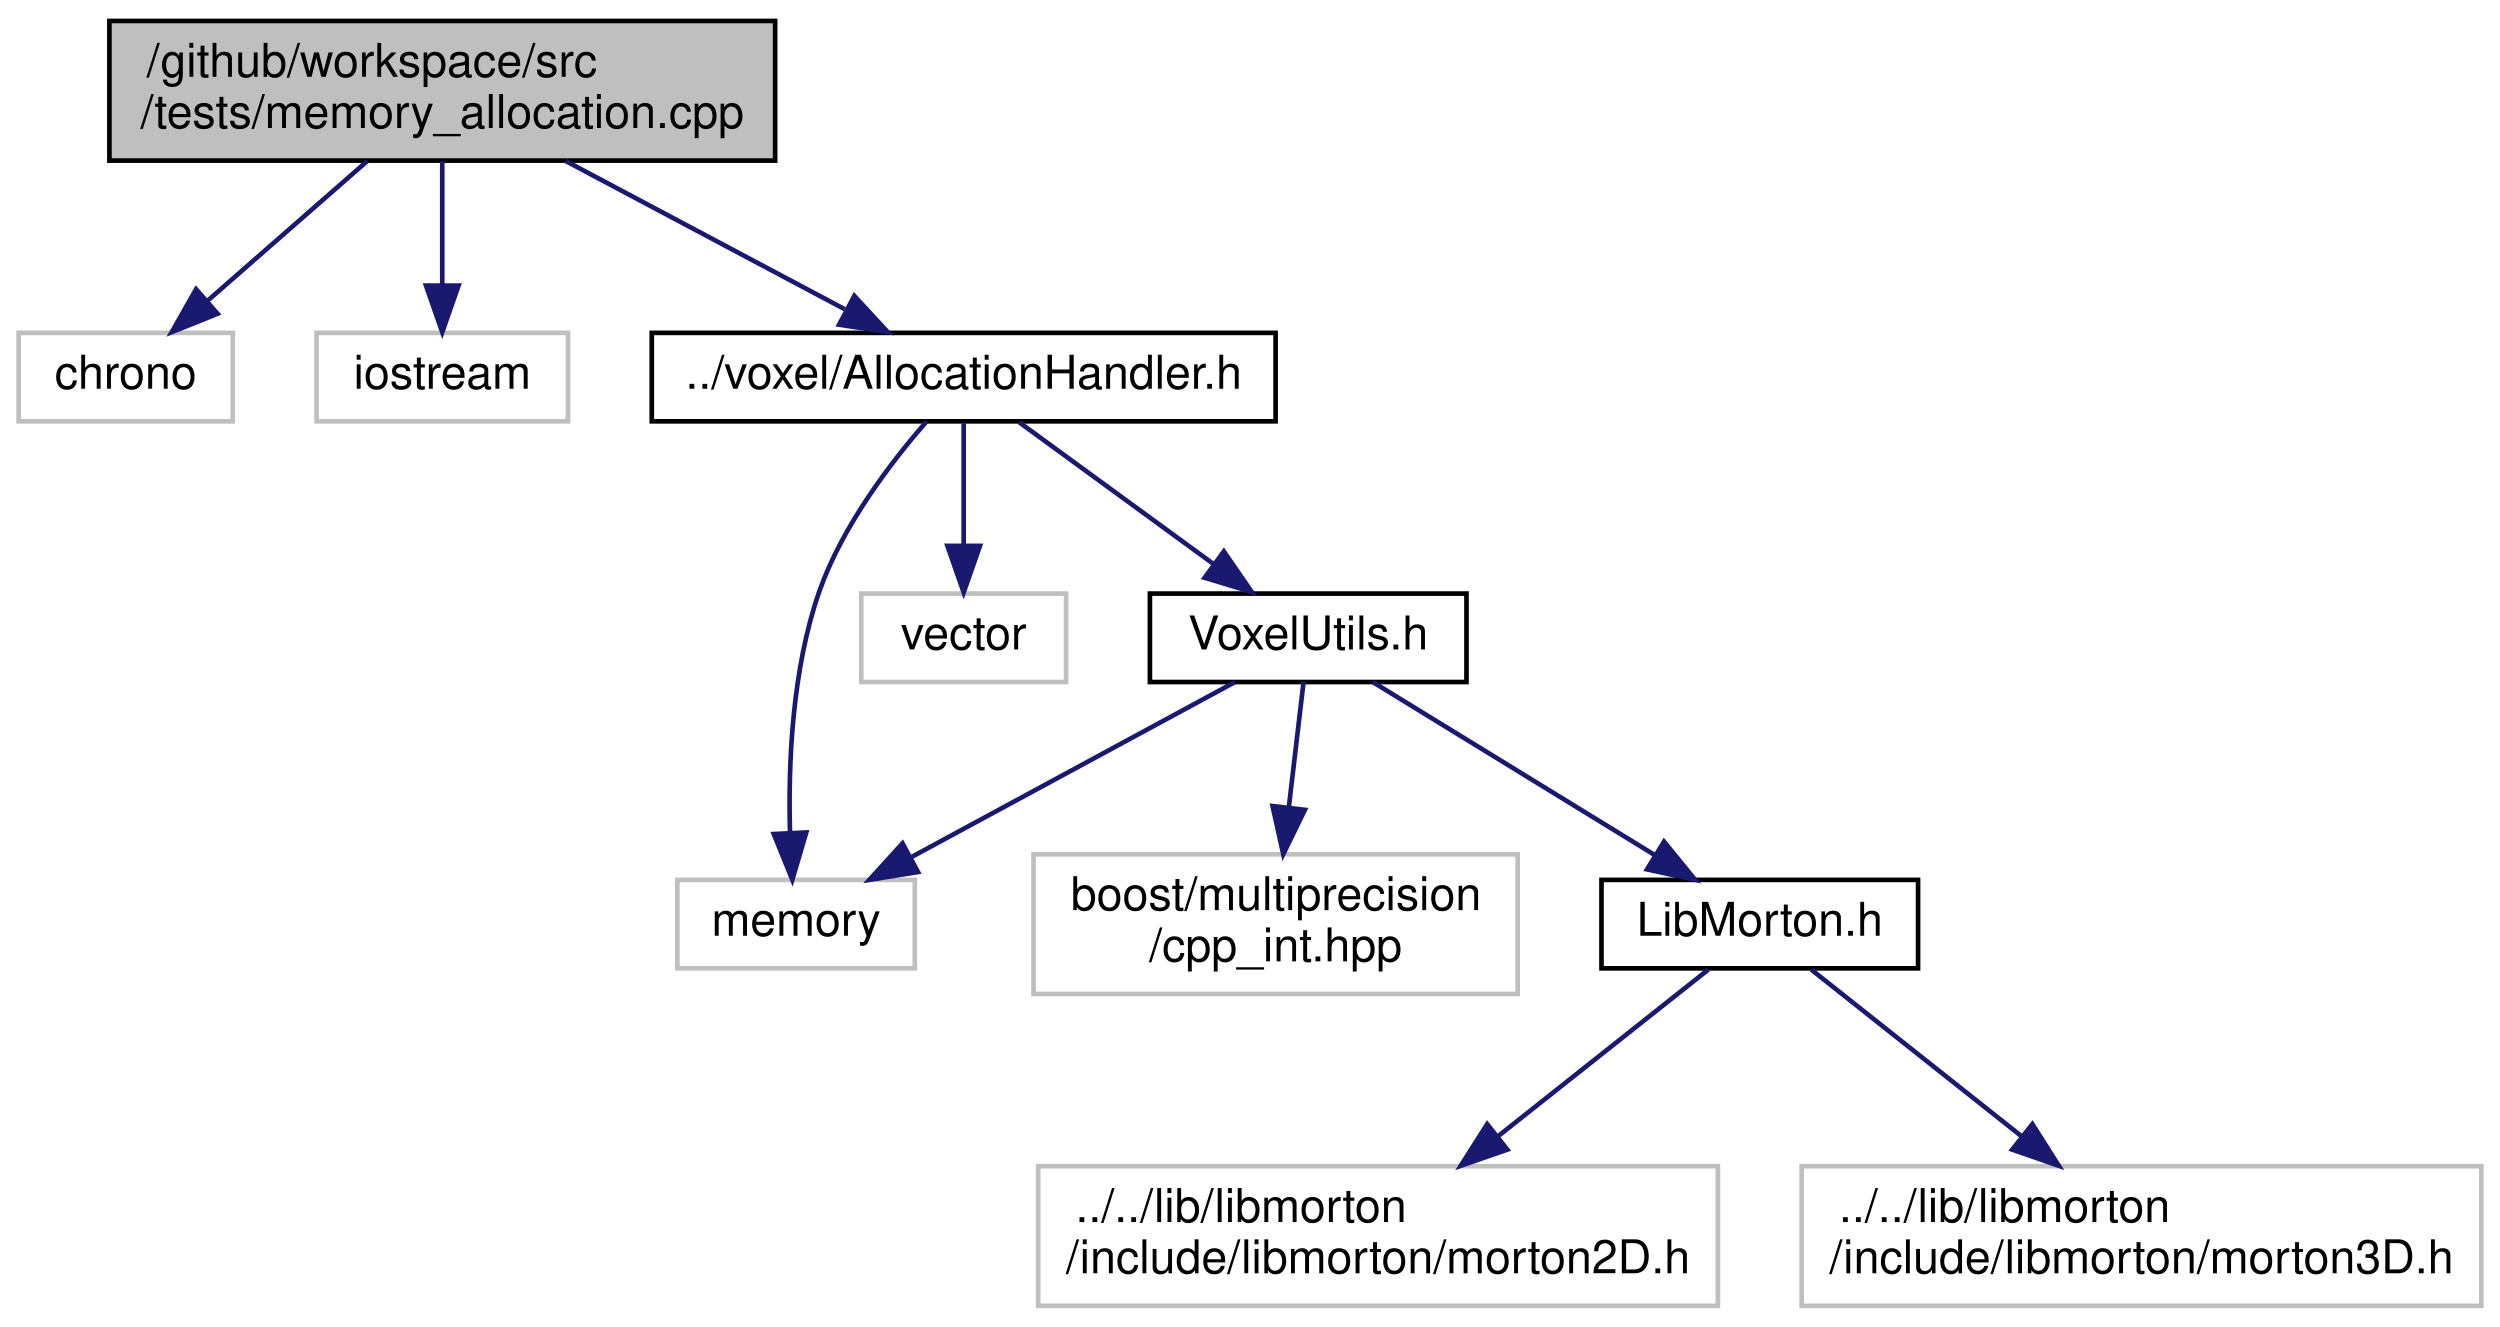
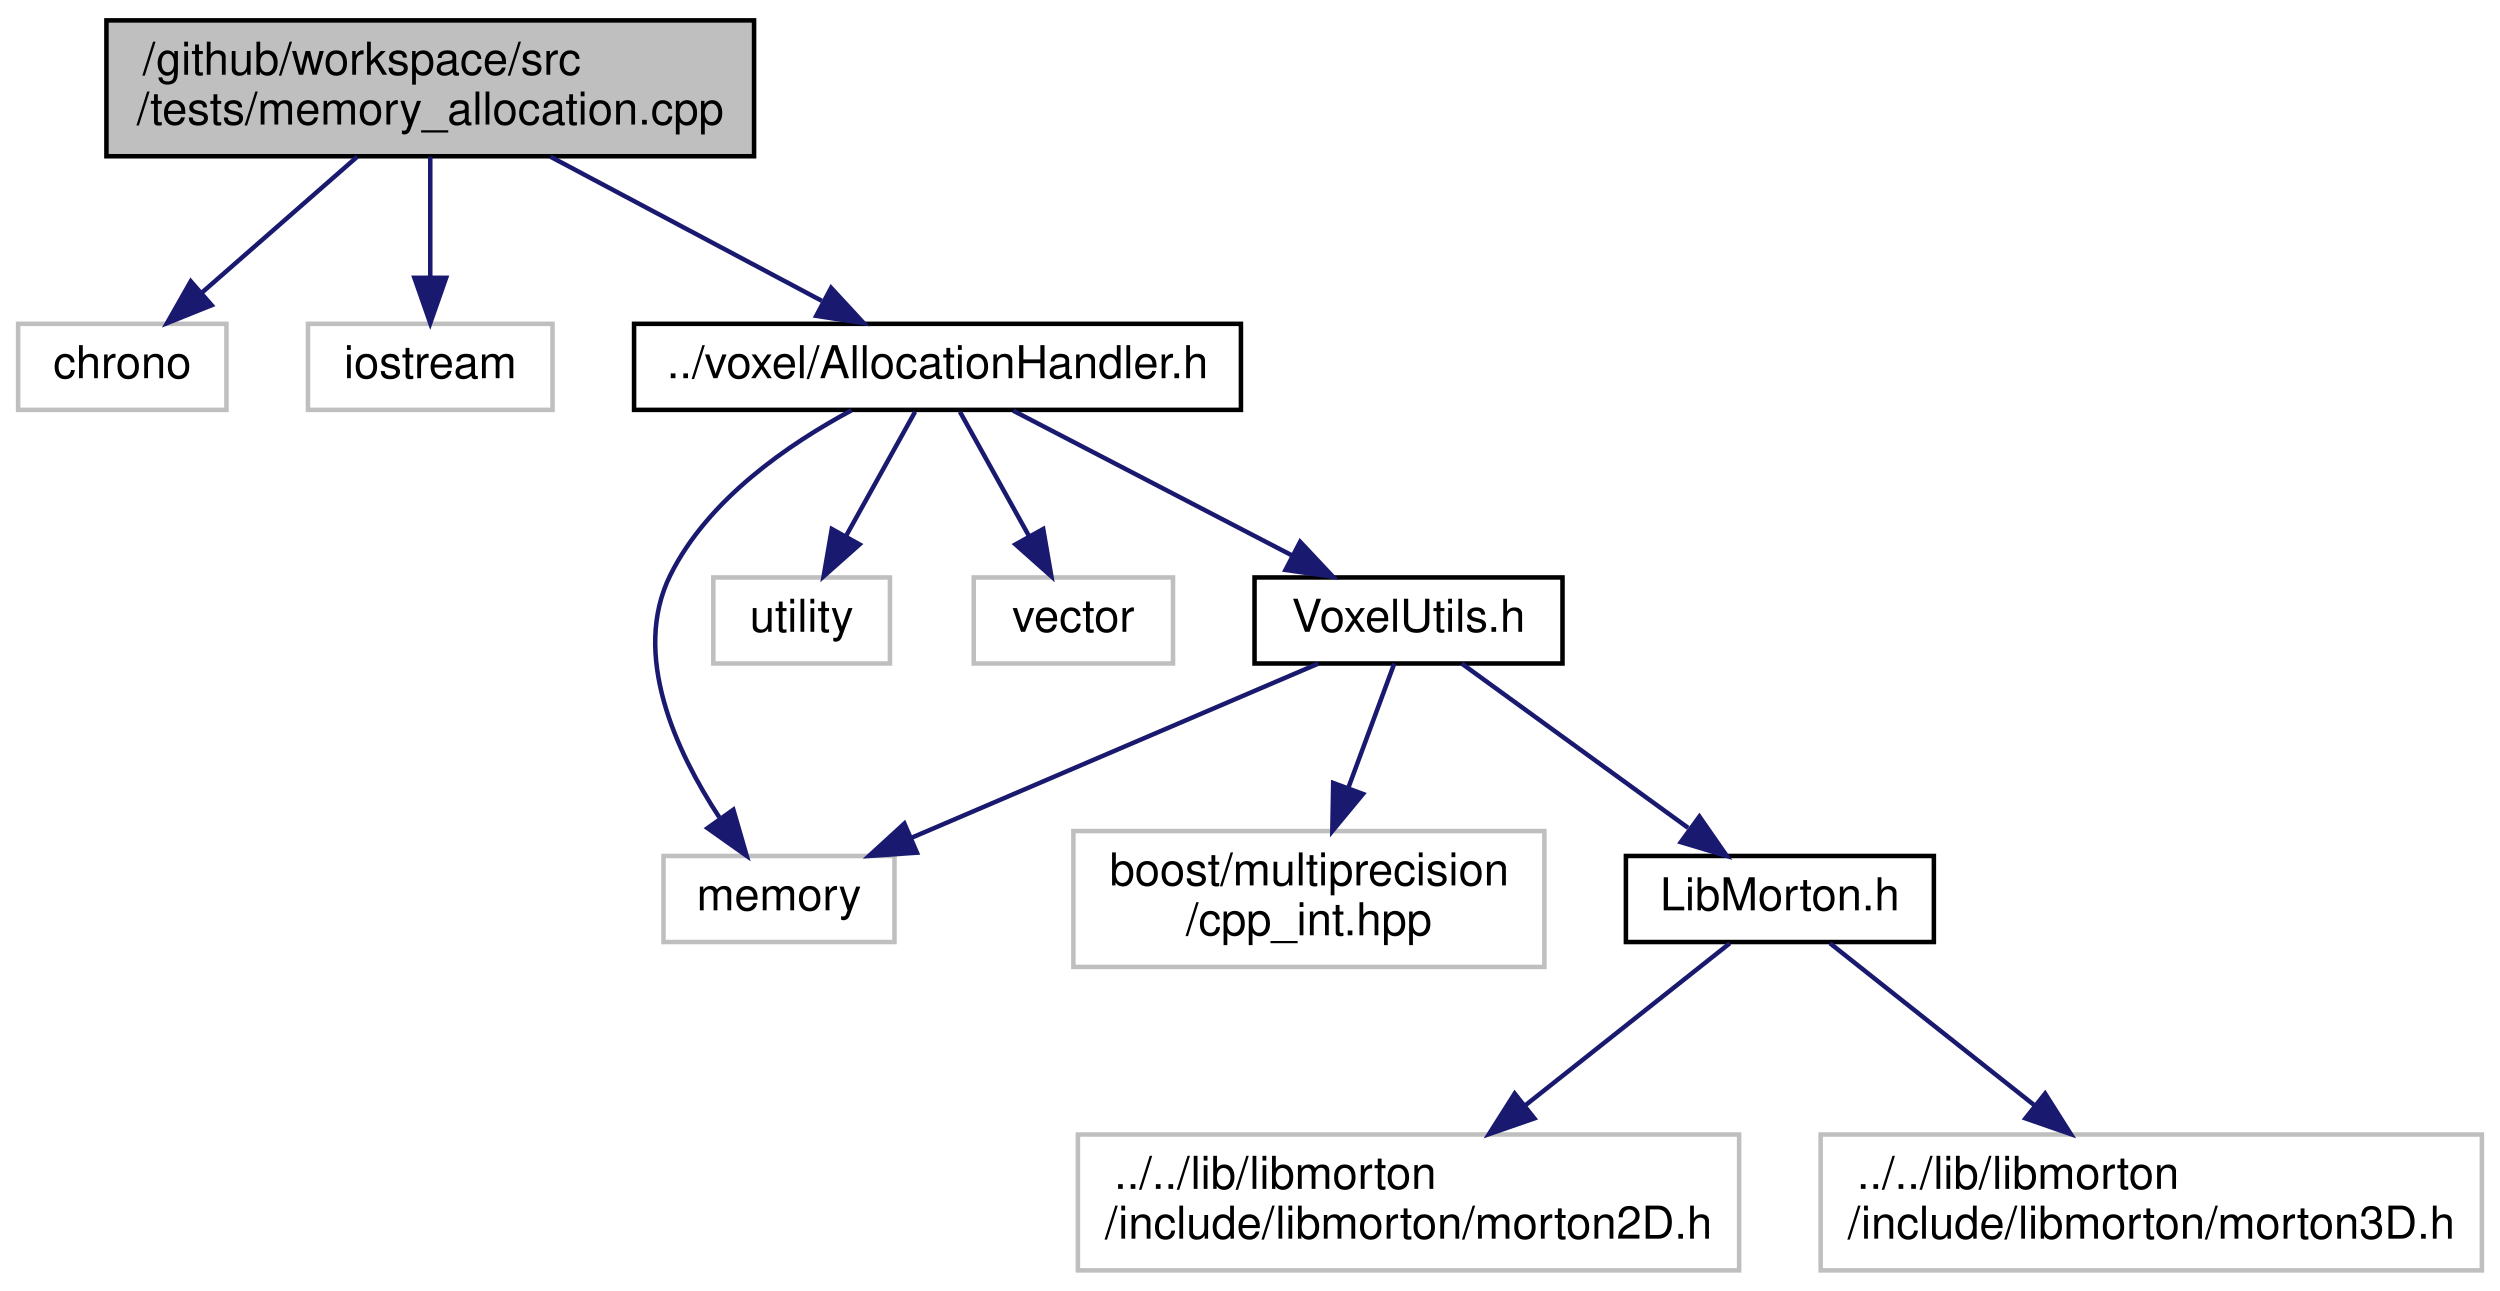
- <svg xmlns="http://www.w3.org/2000/svg" xmlns:xlink="http://www.w3.org/1999/xlink" width="537pt" height="285pt" viewBox="0.00 0.00 537.00 285.00">
+ <svg xmlns="http://www.w3.org/2000/svg" xmlns:xlink="http://www.w3.org/1999/xlink" width="552pt" height="285pt" viewBox="0.00 0.00 552.00 285.00">
  <g id="graph0" class="graph" transform="scale(1 1) rotate(0) translate(4 281)">
    <g id="node1" class="node">
      <g id="a_node1">
        <a xlink:title=" ">
          <polygon fill="#bfbfbf" stroke="black" points="19.5,-246.5 19.5,-276.5 162.5,-276.5 162.5,-246.5 19.5,-246.5" />
          <text text-anchor="start" x="27.5" y="-264.5" font-family="Helvetica,sans-Serif" font-size="10.00">/github/workspace/src</text>
          <text text-anchor="middle" x="91" y="-253.5" font-family="Helvetica,sans-Serif" font-size="10.00">/tests/memory_allocation.cpp</text>
        </a>
      </g>
    </g>
    <g id="node2" class="node">
      <g id="a_node2">
        <a xlink:title=" ">
          <polygon fill="none" stroke="#bfbfbf" points="0,-190.5 0,-209.5 46,-209.5 46,-190.5 0,-190.5" />
          <text text-anchor="middle" x="23" y="-197.5" font-family="Helvetica,sans-Serif" font-size="10.00">chrono</text>
        </a>
      </g>
    </g>
    <g id="edge1" class="edge">
      <path fill="none" stroke="midnightblue" d="M74.88,-246.4C64.6,-237.4 51.25,-225.72 40.67,-216.47" />
      <polygon fill="midnightblue" stroke="midnightblue" points="42.73,-213.61 32.89,-209.66 38.12,-218.88 42.73,-213.61" />
    </g>
    <g id="node3" class="node">
      <g id="a_node3">
        <a xlink:title=" ">
          <polygon fill="none" stroke="#bfbfbf" points="64,-190.5 64,-209.5 118,-209.5 118,-190.5 64,-190.5" />
          <text text-anchor="middle" x="91" y="-197.5" font-family="Helvetica,sans-Serif" font-size="10.00">iostream</text>
        </a>
      </g>
    </g>
    <g id="edge2" class="edge">
      <path fill="none" stroke="midnightblue" d="M91,-246.4C91,-238.47 91,-228.46 91,-219.86" />
      <polygon fill="midnightblue" stroke="midnightblue" points="94.5,-219.66 91,-209.66 87.5,-219.66 94.5,-219.66" />
    </g>
    <g id="node4" class="node">
      <g id="a_node4">
        <a xlink:href="_allocation_handler_8h.html" target="_top" xlink:title=" ">
          <polygon fill="none" stroke="black" points="136,-190.5 136,-209.5 270,-209.5 270,-190.5 136,-190.5" />
          <text text-anchor="middle" x="203" y="-197.5" font-family="Helvetica,sans-Serif" font-size="10.00">../voxel/AllocationHandler.h</text>
        </a>
      </g>
    </g>
    <g id="edge3" class="edge">
      <path fill="none" stroke="midnightblue" d="M117.54,-246.4C135.66,-236.77 159.54,-224.09 177.44,-214.58" />
      <polygon fill="midnightblue" stroke="midnightblue" points="179.51,-217.44 186.7,-209.66 176.23,-211.26 179.51,-217.44" />
    </g>
    <g id="node5" class="node">
      <g id="a_node5">
        <a xlink:title=" ">
-           <polygon fill="none" stroke="#bfbfbf" points="141.5,-73 141.5,-92 192.5,-92 192.5,-73 141.5,-73" />
-           <text text-anchor="middle" x="167" y="-80" font-family="Helvetica,sans-Serif" font-size="10.00">memory</text>
+           <polygon fill="none" stroke="#bfbfbf" points="142.5,-73 142.5,-92 193.5,-92 193.5,-73 142.5,-73" />
+           <text text-anchor="middle" x="168" y="-80" font-family="Helvetica,sans-Serif" font-size="10.00">memory</text>
        </a>
      </g>
    </g>
    <g id="edge4" class="edge">
-       <path fill="none" stroke="midnightblue" d="M195.03,-190.48C187.6,-181.97 176.96,-168.15 172,-154 166.11,-137.19 165.29,-116.77 165.69,-102.24" />
-       <polygon fill="midnightblue" stroke="midnightblue" points="169.19,-102.2 166.19,-92.04 162.2,-101.85 169.19,-102.2" />
+       <path fill="none" stroke="midnightblue" d="M184.02,-190.4C170.11,-182.95 152.29,-170.74 144,-154 135.34,-136.51 145.24,-115.14 154.82,-100.54" />
+       <polygon fill="midnightblue" stroke="midnightblue" points="157.92,-102.21 160.87,-92.03 152.22,-98.15 157.92,-102.21" />
    </g>
    <g id="node6" class="node">
      <g id="a_node6">
        <a xlink:title=" ">
-           <polygon fill="none" stroke="#bfbfbf" points="181,-134.5 181,-153.5 225,-153.5 225,-134.5 181,-134.5" />
-           <text text-anchor="middle" x="203" y="-141.5" font-family="Helvetica,sans-Serif" font-size="10.00">vector</text>
+           <polygon fill="none" stroke="#bfbfbf" points="153.5,-134.5 153.5,-153.5 192.5,-153.5 192.5,-134.5 153.5,-134.5" />
+           <text text-anchor="middle" x="173" y="-141.5" font-family="Helvetica,sans-Serif" font-size="10.00">utility</text>
        </a>
      </g>
    </g>
    <g id="edge5" class="edge">
-       <path fill="none" stroke="midnightblue" d="M203,-190.08C203,-183.01 203,-172.86 203,-163.99" />
-       <polygon fill="midnightblue" stroke="midnightblue" points="206.5,-163.75 203,-153.75 199.5,-163.75 206.5,-163.75" />
+       <path fill="none" stroke="midnightblue" d="M198.05,-190.08C193.9,-182.61 187.85,-171.72 182.73,-162.52" />
+       <polygon fill="midnightblue" stroke="midnightblue" points="185.78,-160.79 177.86,-153.75 179.66,-164.19 185.78,-160.79" />
    </g>
    <g id="node7" class="node">
      <g id="a_node7">
-         <a xlink:href="_voxel_utils_8h.html" target="_top" xlink:title=" ">
-           <polygon fill="none" stroke="black" points="243,-134.5 243,-153.5 311,-153.5 311,-134.5 243,-134.5" />
-           <text text-anchor="middle" x="277" y="-141.5" font-family="Helvetica,sans-Serif" font-size="10.00">VoxelUtils.h</text>
+         <a xlink:title=" ">
+           <polygon fill="none" stroke="#bfbfbf" points="211,-134.5 211,-153.5 255,-153.5 255,-134.5 211,-134.5" />
+           <text text-anchor="middle" x="233" y="-141.5" font-family="Helvetica,sans-Serif" font-size="10.00">vector</text>
        </a>
      </g>
    </g>
    <g id="edge6" class="edge">
-       <path fill="none" stroke="midnightblue" d="M214.89,-190.32C226.15,-182.11 243.29,-169.6 256.71,-159.81" />
-       <polygon fill="midnightblue" stroke="midnightblue" points="258.88,-162.56 264.89,-153.83 254.75,-156.9 258.88,-162.56" />
-     </g>
-     <g id="edge7" class="edge">
-       <path fill="none" stroke="midnightblue" d="M261.24,-134.48C243.02,-124.62 212.83,-108.29 191.53,-96.77" />
-       <polygon fill="midnightblue" stroke="midnightblue" points="193.19,-93.69 182.73,-92.01 189.86,-99.85 193.19,-93.69" />
+       <path fill="none" stroke="midnightblue" d="M207.95,-190.08C212.1,-182.61 218.15,-171.72 223.27,-162.52" />
+       <polygon fill="midnightblue" stroke="midnightblue" points="226.34,-164.19 228.14,-153.75 220.22,-160.79 226.34,-164.19" />
    </g>
    <g id="node8" class="node">
      <g id="a_node8">
-         <a xlink:title=" ">
-           <polygon fill="none" stroke="#bfbfbf" points="218,-67.5 218,-97.5 322,-97.5 322,-67.5 218,-67.5" />
-           <text text-anchor="start" x="226" y="-85.5" font-family="Helvetica,sans-Serif" font-size="10.00">boost/multiprecision</text>
-           <text text-anchor="middle" x="270" y="-74.5" font-family="Helvetica,sans-Serif" font-size="10.00">/cpp_int.hpp</text>
+         <a xlink:href="_voxel_utils_8h.html" target="_top" xlink:title=" ">
+           <polygon fill="none" stroke="black" points="273,-134.5 273,-153.5 341,-153.5 341,-134.5 273,-134.5" />
+           <text text-anchor="middle" x="307" y="-141.5" font-family="Helvetica,sans-Serif" font-size="10.00">VoxelUtils.h</text>
        </a>
      </g>
    </g>
+     <g id="edge7" class="edge">
+       <path fill="none" stroke="midnightblue" d="M219.71,-190.32C236.31,-181.7 262,-168.36 281.22,-158.39" />
+       <polygon fill="midnightblue" stroke="midnightblue" points="283.07,-161.37 290.33,-153.65 279.84,-155.16 283.07,-161.37" />
+     </g>
    <g id="edge8" class="edge">
-       <path fill="none" stroke="midnightblue" d="M276,-134.48C275.17,-127.47 273.96,-117.19 272.85,-107.7" />
-       <polygon fill="midnightblue" stroke="midnightblue" points="276.29,-107.05 271.65,-97.52 269.34,-107.86 276.29,-107.05" />
+       <path fill="none" stroke="midnightblue" d="M287.08,-134.48C263.55,-124.4 224.19,-107.55 197.21,-96" />
+       <polygon fill="midnightblue" stroke="midnightblue" points="198.45,-92.73 187.88,-92.01 195.69,-99.16 198.45,-92.73" />
    </g>
    <g id="node9" class="node">
      <g id="a_node9">
-         <a xlink:href="_lib_morton_8h.html" target="_top" xlink:title=" ">
-           <polygon fill="none" stroke="black" points="340,-73 340,-92 408,-92 408,-73 340,-73" />
-           <text text-anchor="middle" x="374" y="-80" font-family="Helvetica,sans-Serif" font-size="10.00">LibMorton.h</text>
+         <a xlink:title=" ">
+           <polygon fill="none" stroke="#bfbfbf" points="233,-67.5 233,-97.5 337,-97.5 337,-67.5 233,-67.5" />
+           <text text-anchor="start" x="241" y="-85.5" font-family="Helvetica,sans-Serif" font-size="10.00">boost/multiprecision</text>
+           <text text-anchor="middle" x="285" y="-74.5" font-family="Helvetica,sans-Serif" font-size="10.00">/cpp_int.hpp</text>
        </a>
      </g>
    </g>
    <g id="edge9" class="edge">
-       <path fill="none" stroke="midnightblue" d="M290.9,-134.48C306.67,-124.8 332.64,-108.87 351.35,-97.39" />
-       <polygon fill="midnightblue" stroke="midnightblue" points="353.43,-100.22 360.13,-92.01 349.77,-94.25 353.43,-100.22" />
+       <path fill="none" stroke="midnightblue" d="M303.85,-134.48C301.2,-127.32 297.29,-116.75 293.72,-107.08" />
+       <polygon fill="midnightblue" stroke="midnightblue" points="296.94,-105.69 290.18,-97.52 290.37,-108.12 296.94,-105.69" />
    </g>
    <g id="node10" class="node">
      <g id="a_node10">
-         <a xlink:title=" ">
-           <polygon fill="none" stroke="#bfbfbf" points="219,-0.5 219,-30.5 365,-30.5 365,-0.5 219,-0.5" />
-           <text text-anchor="start" x="227" y="-18.5" font-family="Helvetica,sans-Serif" font-size="10.00">../../lib/libmorton</text>
-           <text text-anchor="middle" x="292" y="-7.5" font-family="Helvetica,sans-Serif" font-size="10.00">/include/libmorton/morton2D.h</text>
+         <a xlink:href="_lib_morton_8h.html" target="_top" xlink:title=" ">
+           <polygon fill="none" stroke="black" points="355,-73 355,-92 423,-92 423,-73 355,-73" />
+           <text text-anchor="middle" x="389" y="-80" font-family="Helvetica,sans-Serif" font-size="10.00">LibMorton.h</text>
        </a>
      </g>
    </g>
    <g id="edge10" class="edge">
-       <path fill="none" stroke="midnightblue" d="M362.94,-72.73C351.43,-63.61 333,-49 317.81,-36.96" />
-       <polygon fill="midnightblue" stroke="midnightblue" points="319.78,-34.06 309.77,-30.59 315.44,-39.54 319.78,-34.06" />
+       <path fill="none" stroke="midnightblue" d="M318.75,-134.48C331.78,-125.02 353.04,-109.6 368.76,-98.19" />
+       <polygon fill="midnightblue" stroke="midnightblue" points="371.23,-100.71 377.27,-92.01 367.12,-95.05 371.23,-100.71" />
    </g>
    <g id="node11" class="node">
      <g id="a_node11">
        <a xlink:title=" ">
-           <polygon fill="none" stroke="#bfbfbf" points="383,-0.5 383,-30.5 529,-30.5 529,-0.5 383,-0.5" />
-           <text text-anchor="start" x="391" y="-18.5" font-family="Helvetica,sans-Serif" font-size="10.00">../../lib/libmorton</text>
-           <text text-anchor="middle" x="456" y="-7.5" font-family="Helvetica,sans-Serif" font-size="10.00">/include/libmorton/morton3D.h</text>
+           <polygon fill="none" stroke="#bfbfbf" points="234,-0.5 234,-30.5 380,-30.5 380,-0.5 234,-0.5" />
+           <text text-anchor="start" x="242" y="-18.5" font-family="Helvetica,sans-Serif" font-size="10.00">../../lib/libmorton</text>
+           <text text-anchor="middle" x="307" y="-7.5" font-family="Helvetica,sans-Serif" font-size="10.00">/include/libmorton/morton2D.h</text>
        </a>
      </g>
    </g>
    <g id="edge11" class="edge">
-       <path fill="none" stroke="midnightblue" d="M385.06,-72.73C396.57,-63.61 415,-49 430.19,-36.96" />
-       <polygon fill="midnightblue" stroke="midnightblue" points="432.56,-39.54 438.23,-30.59 428.22,-34.06 432.56,-39.54" />
+       <path fill="none" stroke="midnightblue" d="M377.94,-72.73C366.43,-63.61 348,-49 332.81,-36.96" />
+       <polygon fill="midnightblue" stroke="midnightblue" points="334.78,-34.06 324.77,-30.59 330.44,-39.54 334.78,-34.06" />
+     </g>
+     <g id="node12" class="node">
+       <g id="a_node12">
+         <a xlink:title=" ">
+           <polygon fill="none" stroke="#bfbfbf" points="398,-0.5 398,-30.5 544,-30.5 544,-0.5 398,-0.5" />
+           <text text-anchor="start" x="406" y="-18.5" font-family="Helvetica,sans-Serif" font-size="10.00">../../lib/libmorton</text>
+           <text text-anchor="middle" x="471" y="-7.5" font-family="Helvetica,sans-Serif" font-size="10.00">/include/libmorton/morton3D.h</text>
+         </a>
+       </g>
+     </g>
+     <g id="edge12" class="edge">
+       <path fill="none" stroke="midnightblue" d="M400.06,-72.73C411.57,-63.61 430,-49 445.19,-36.96" />
+       <polygon fill="midnightblue" stroke="midnightblue" points="447.56,-39.54 453.23,-30.59 443.22,-34.06 447.56,-39.54" />
    </g>
  </g>
</svg>
